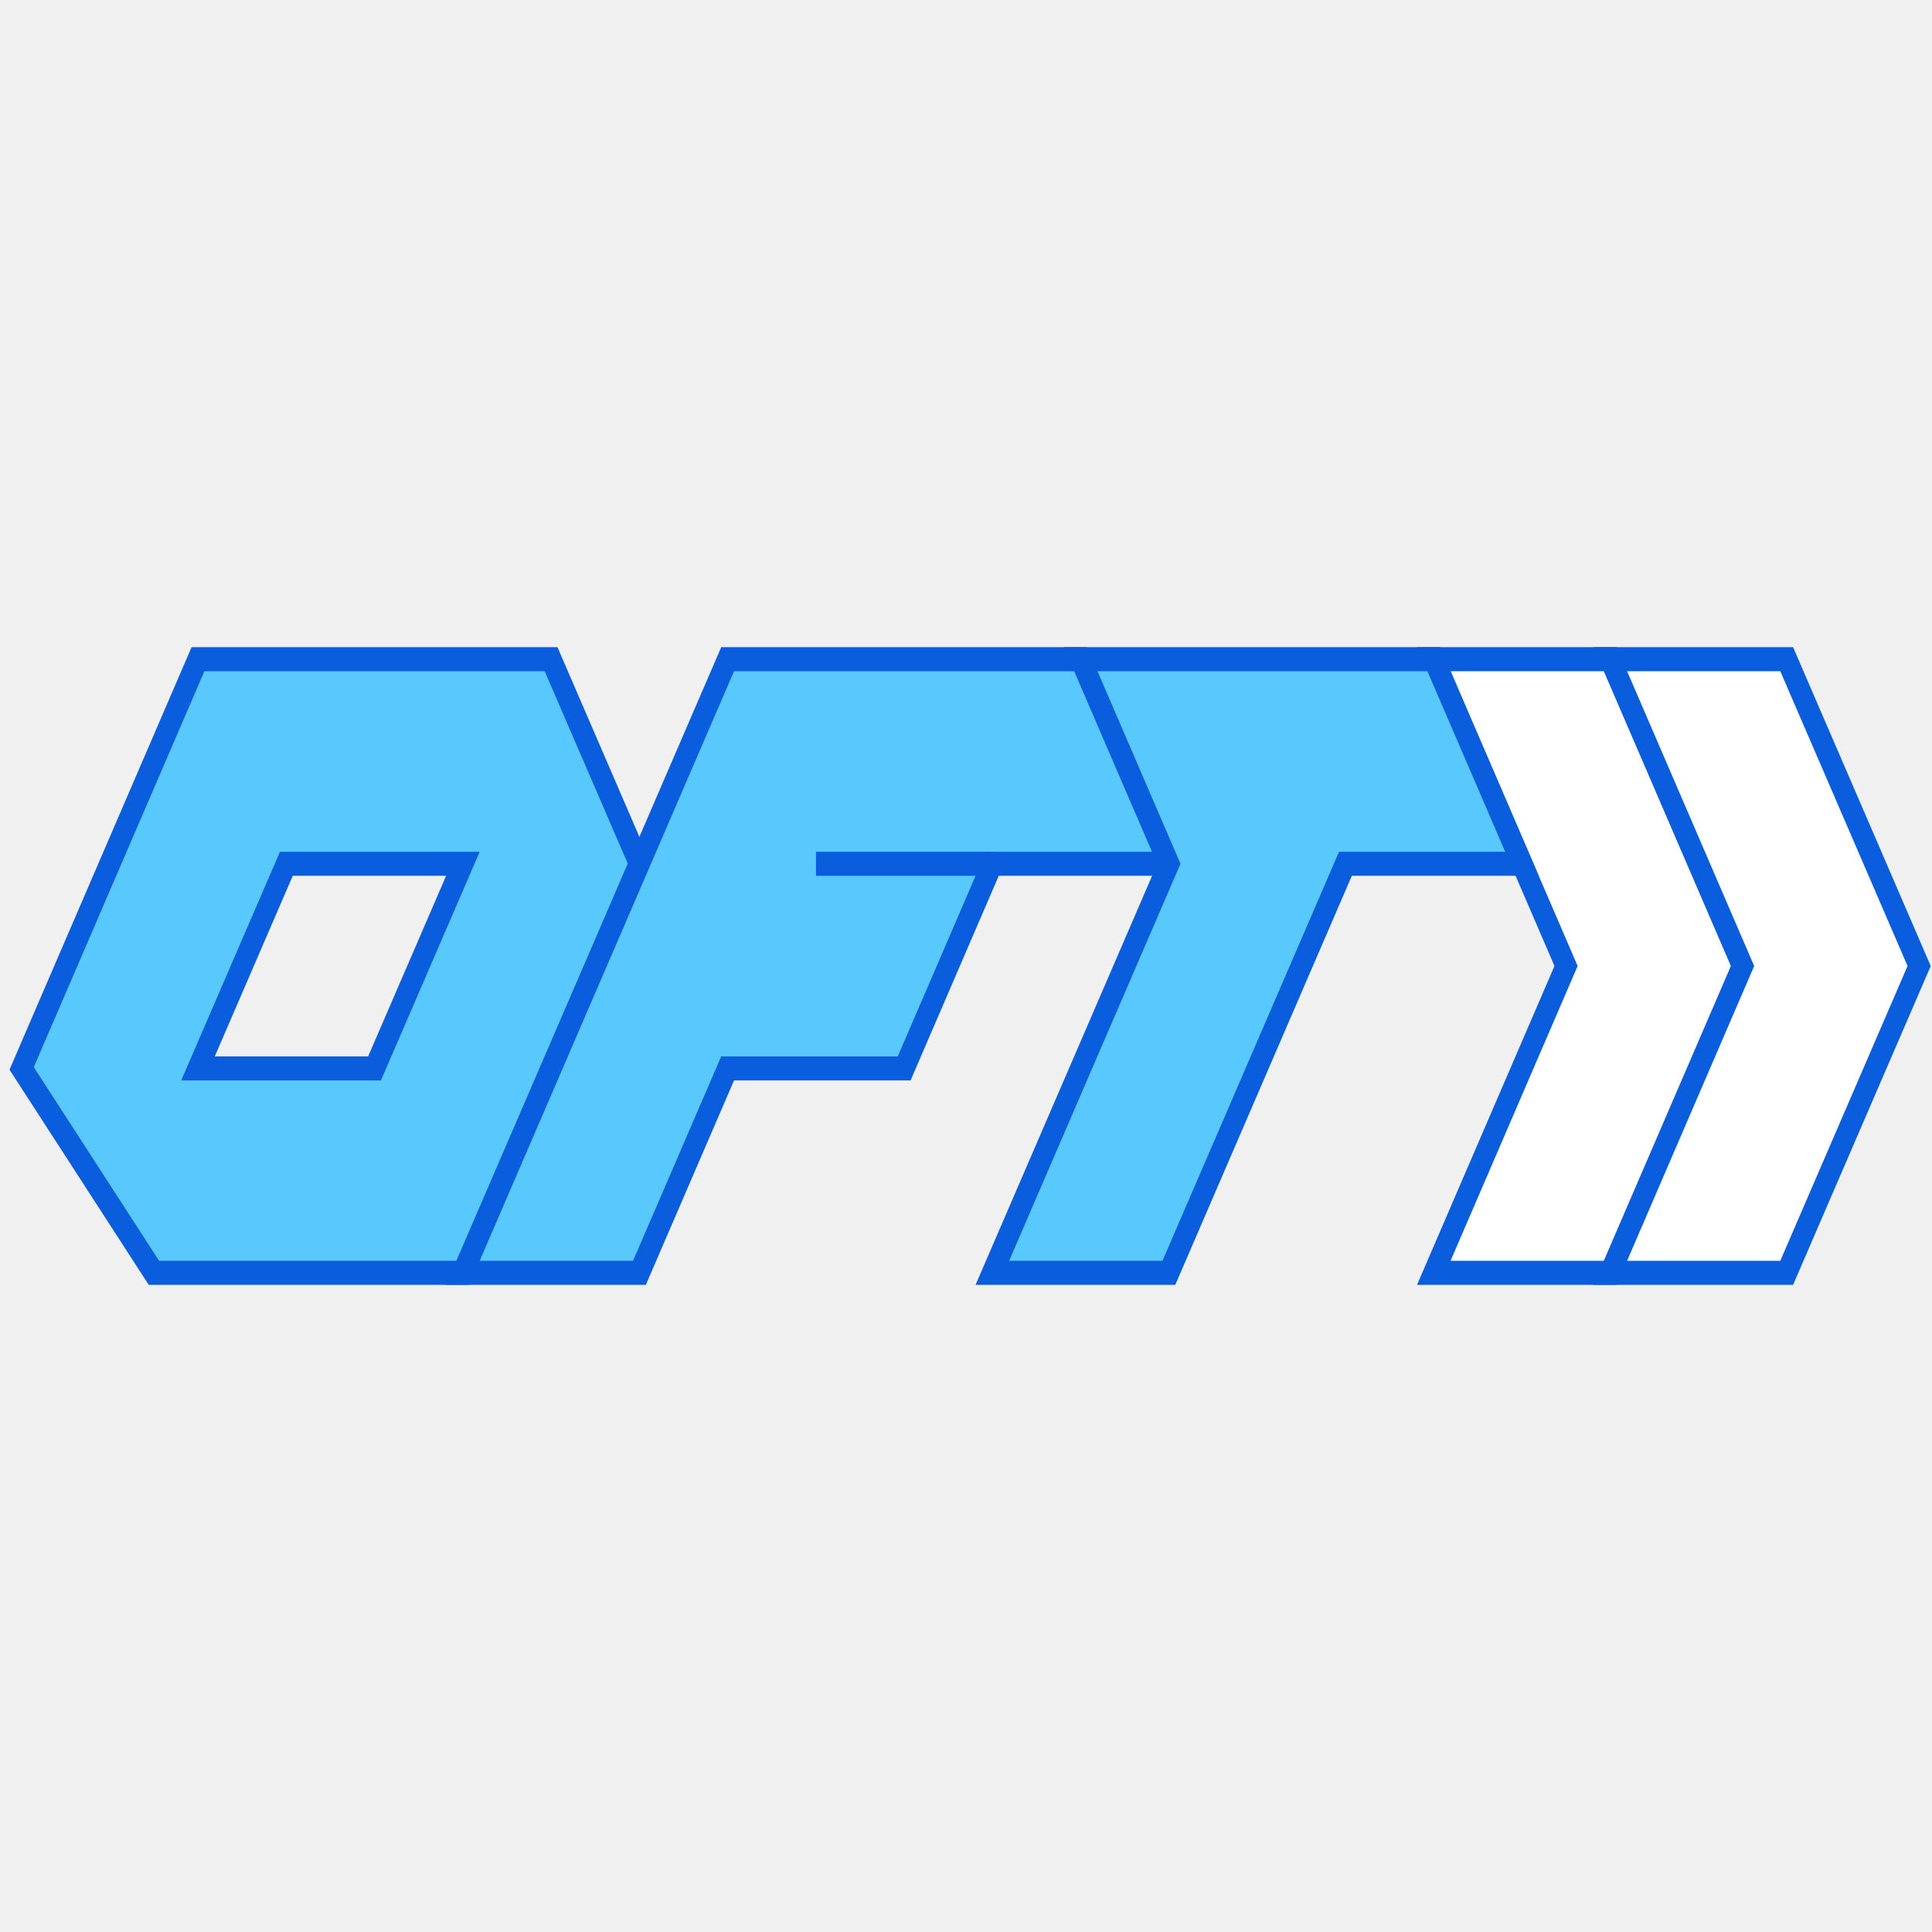
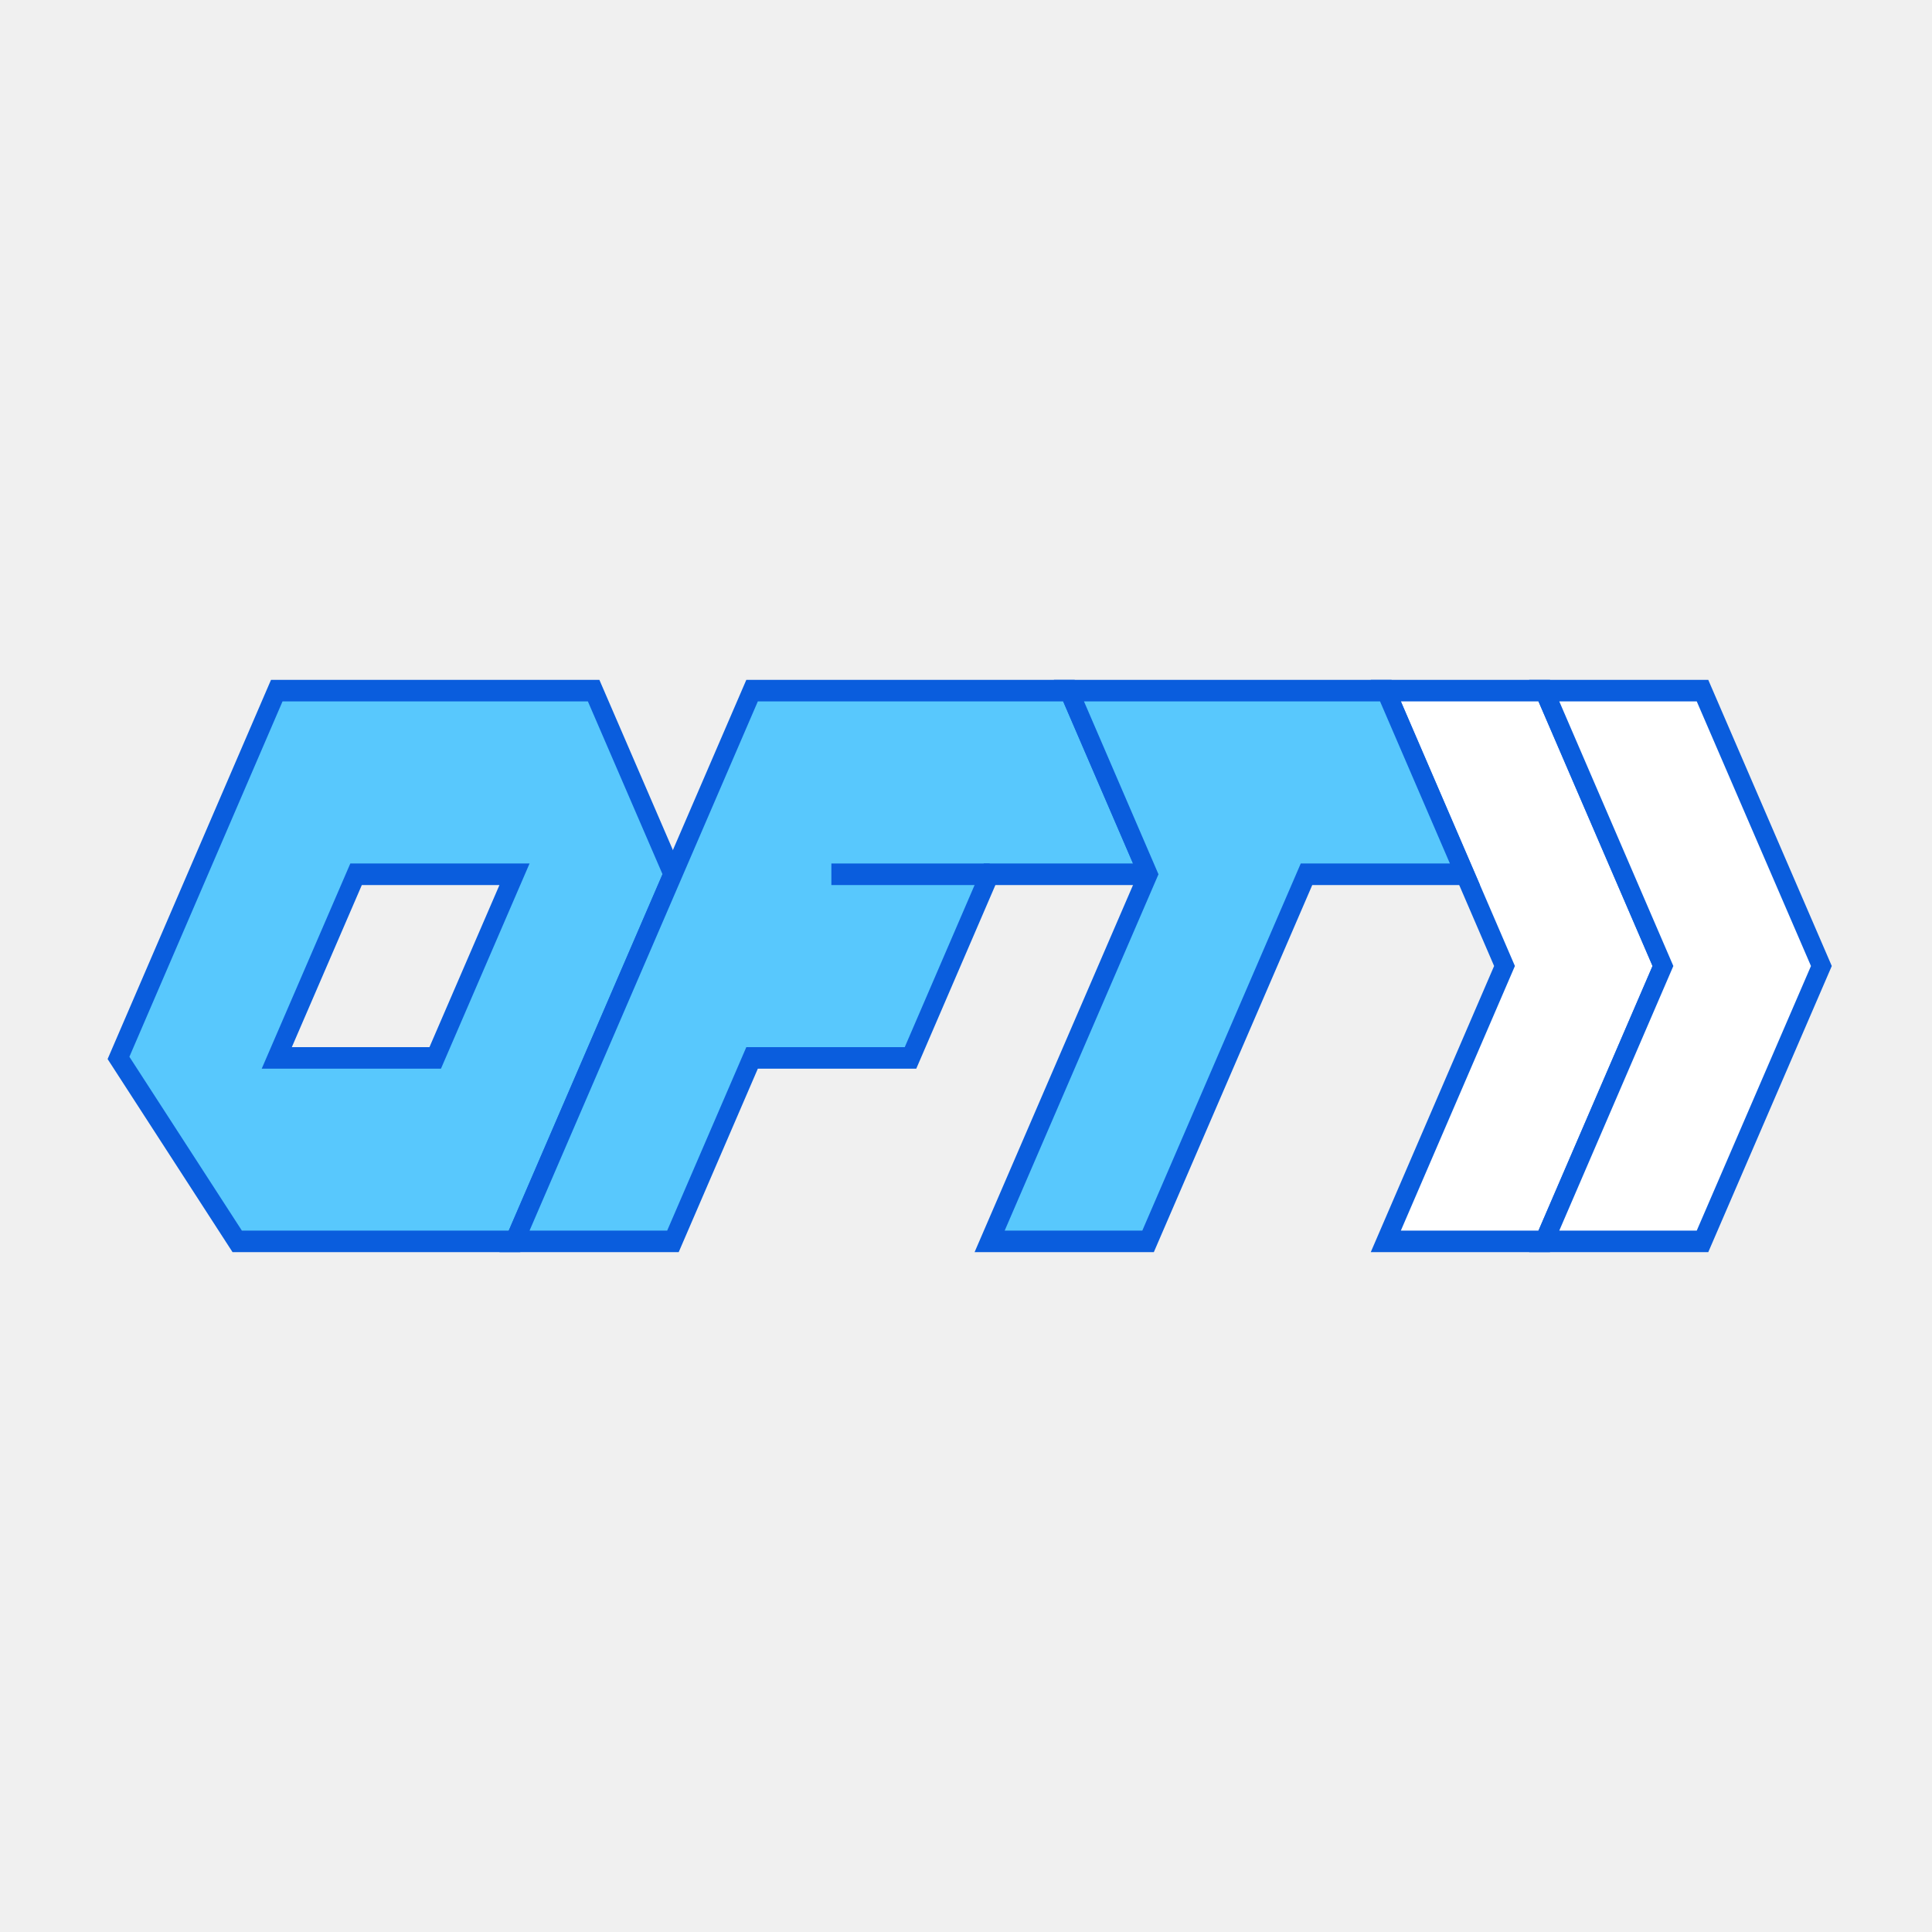
- <svg xmlns="http://www.w3.org/2000/svg" width="40" height="40" viewBox="2744 2980 11282 3960" fill="none">
-   <path d="M4250.992 3543.007L3307 5432.999L4015.005 6377.001H5668.994L6613.993 4487.993L6140.99 3543.007H4250.992ZM4723.995 4487.993H5668.994L5195.991 5432.999H4250.992L4723.995 4487.993Z" fill="#58C8FD" fill-rule="evenodd" clip-rule="evenodd" stroke="#0A5DDD" stroke-width="111" stroke-linecap="butt" stroke-linejoin="miter" transform="matrix(1.090922 0 0 1.264503 -737.2897 -1311.935)" />
-   <polygon points="11811 3543 10866 3543 11574 4960 10866 6377 11811 6377 12519 4960" fill="#FFFFFF" stroke="#0A5DDD" stroke-width="111" stroke-linecap="butt" stroke-linejoin="miter" transform="matrix(1.090922 0 0 1.264503 -737.2897 -1311.935)" />
-   <polygon points="8503 4488 9448 4488 8976 3543 7086 3543 5669 6377 6614 6377 7086 5433 8031 5433" fill="#58C8FD" stroke="#0A5DDD" stroke-width="111" stroke-linecap="butt" stroke-linejoin="miter" transform="matrix(1.090922 0 0 1.264503 -737.2897 -1311.935)" />
-   <polyline points="7559 4488 8503 4488" stroke="#0A5DDD" stroke-width="111" stroke-linecap="butt" stroke-linejoin="miter" transform="matrix(1.090922 0 0 1.264503 -737.2897 -1311.935)" />
-   <polygon points="9448 6377 8503 6377 9448 4488 8976 3543 10866 3543 11338 4488 10393 4488" fill="#58C8FD" stroke="#0A5DDD" stroke-width="111" stroke-linecap="butt" stroke-linejoin="miter" transform="matrix(1.090922 0 0 1.264503 -737.2897 -1311.935)" />
-   <polygon points="12755 3543 11811 3543 12519 4960 11811 6377 12755 6377 13464 4960" fill="#FFFFFF" stroke="#0A5DDD" stroke-width="111" stroke-linecap="butt" stroke-linejoin="miter" transform="matrix(1.090922 0 0 1.264503 -737.2897 -1311.935)" />
+ <svg xmlns="http://www.w3.org/2000/svg" width="40" height="40" viewBox="0 0 40 40" fill="none">
+   <svg x="2" y="13.7" width="36" height="12.6" viewBox="2744 2980 11282 3960">
+     <path d="M4250.992 3543.007L3307 5432.999L4015.005 6377.001H5668.994L6613.993 4487.993L6140.99 3543.007H4250.992ZM4723.995 4487.993H5668.994L5195.991 5432.999H4250.992L4723.995 4487.993Z" fill="#58C8FD" fill-rule="evenodd" clip-rule="evenodd" stroke="#0A5DDD" stroke-width="111" stroke-linecap="butt" stroke-linejoin="miter" transform="matrix(1.090922 0 0 1.264503 -737.2897 -1311.935)" />
+     <polygon points="11811 3543 10866 3543 11574 4960 10866 6377 11811 6377 12519 4960" fill="#FFFFFF" stroke="#0A5DDD" stroke-width="111" stroke-linecap="butt" stroke-linejoin="miter" transform="matrix(1.090922 0 0 1.264503 -737.2897 -1311.935)" />
+     <polygon points="8503 4488 9448 4488 8976 3543 7086 3543 5669 6377 6614 6377 7086 5433 8031 5433" fill="#58C8FD" stroke="#0A5DDD" stroke-width="111" stroke-linecap="butt" stroke-linejoin="miter" transform="matrix(1.090922 0 0 1.264503 -737.2897 -1311.935)" />
+     <polyline points="7559 4488 8503 4488" stroke="#0A5DDD" stroke-width="111" stroke-linecap="butt" stroke-linejoin="miter" transform="matrix(1.090922 0 0 1.264503 -737.2897 -1311.935)" />
+     <polygon points="9448 6377 8503 6377 9448 4488 8976 3543 10866 3543 11338 4488 10393 4488" fill="#58C8FD" stroke="#0A5DDD" stroke-width="111" stroke-linecap="butt" stroke-linejoin="miter" transform="matrix(1.090922 0 0 1.264503 -737.2897 -1311.935)" />
+     <polygon points="12755 3543 11811 3543 12519 4960 11811 6377 12755 6377 13464 4960" fill="#FFFFFF" stroke="#0A5DDD" stroke-width="111" stroke-linecap="butt" stroke-linejoin="miter" transform="matrix(1.090922 0 0 1.264503 -737.2897 -1311.935)" />
+   </svg>
</svg>
